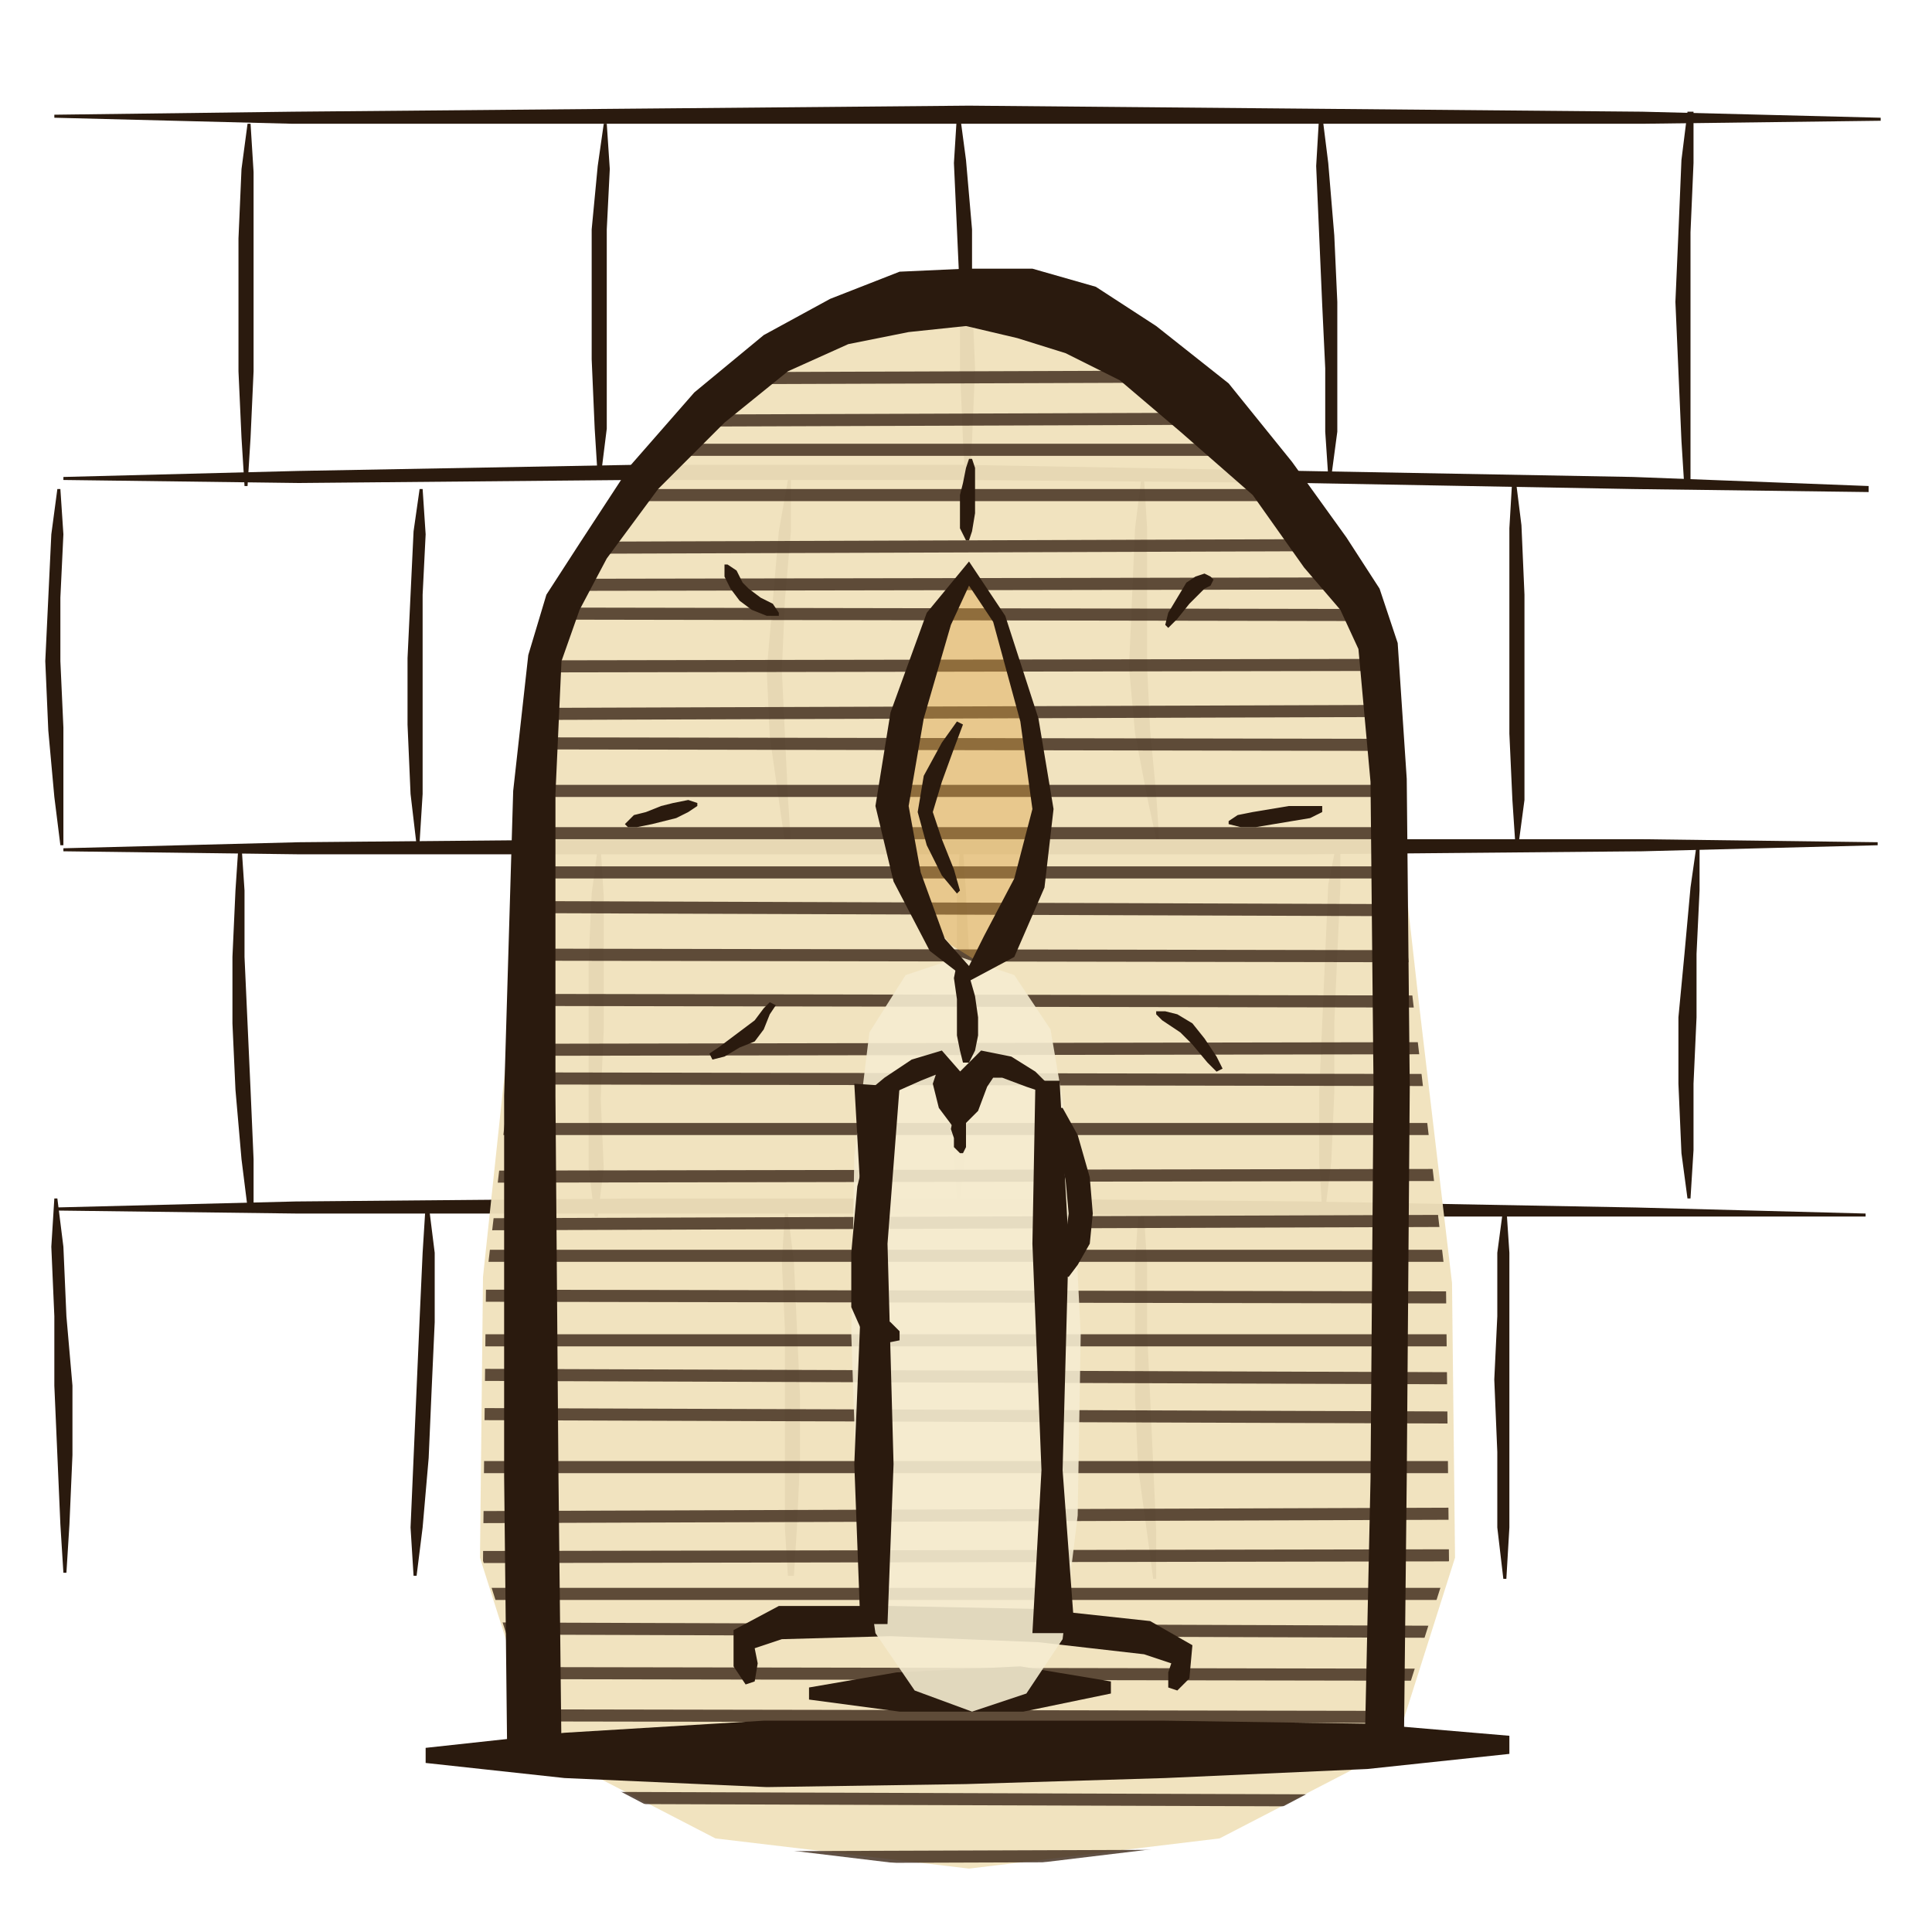
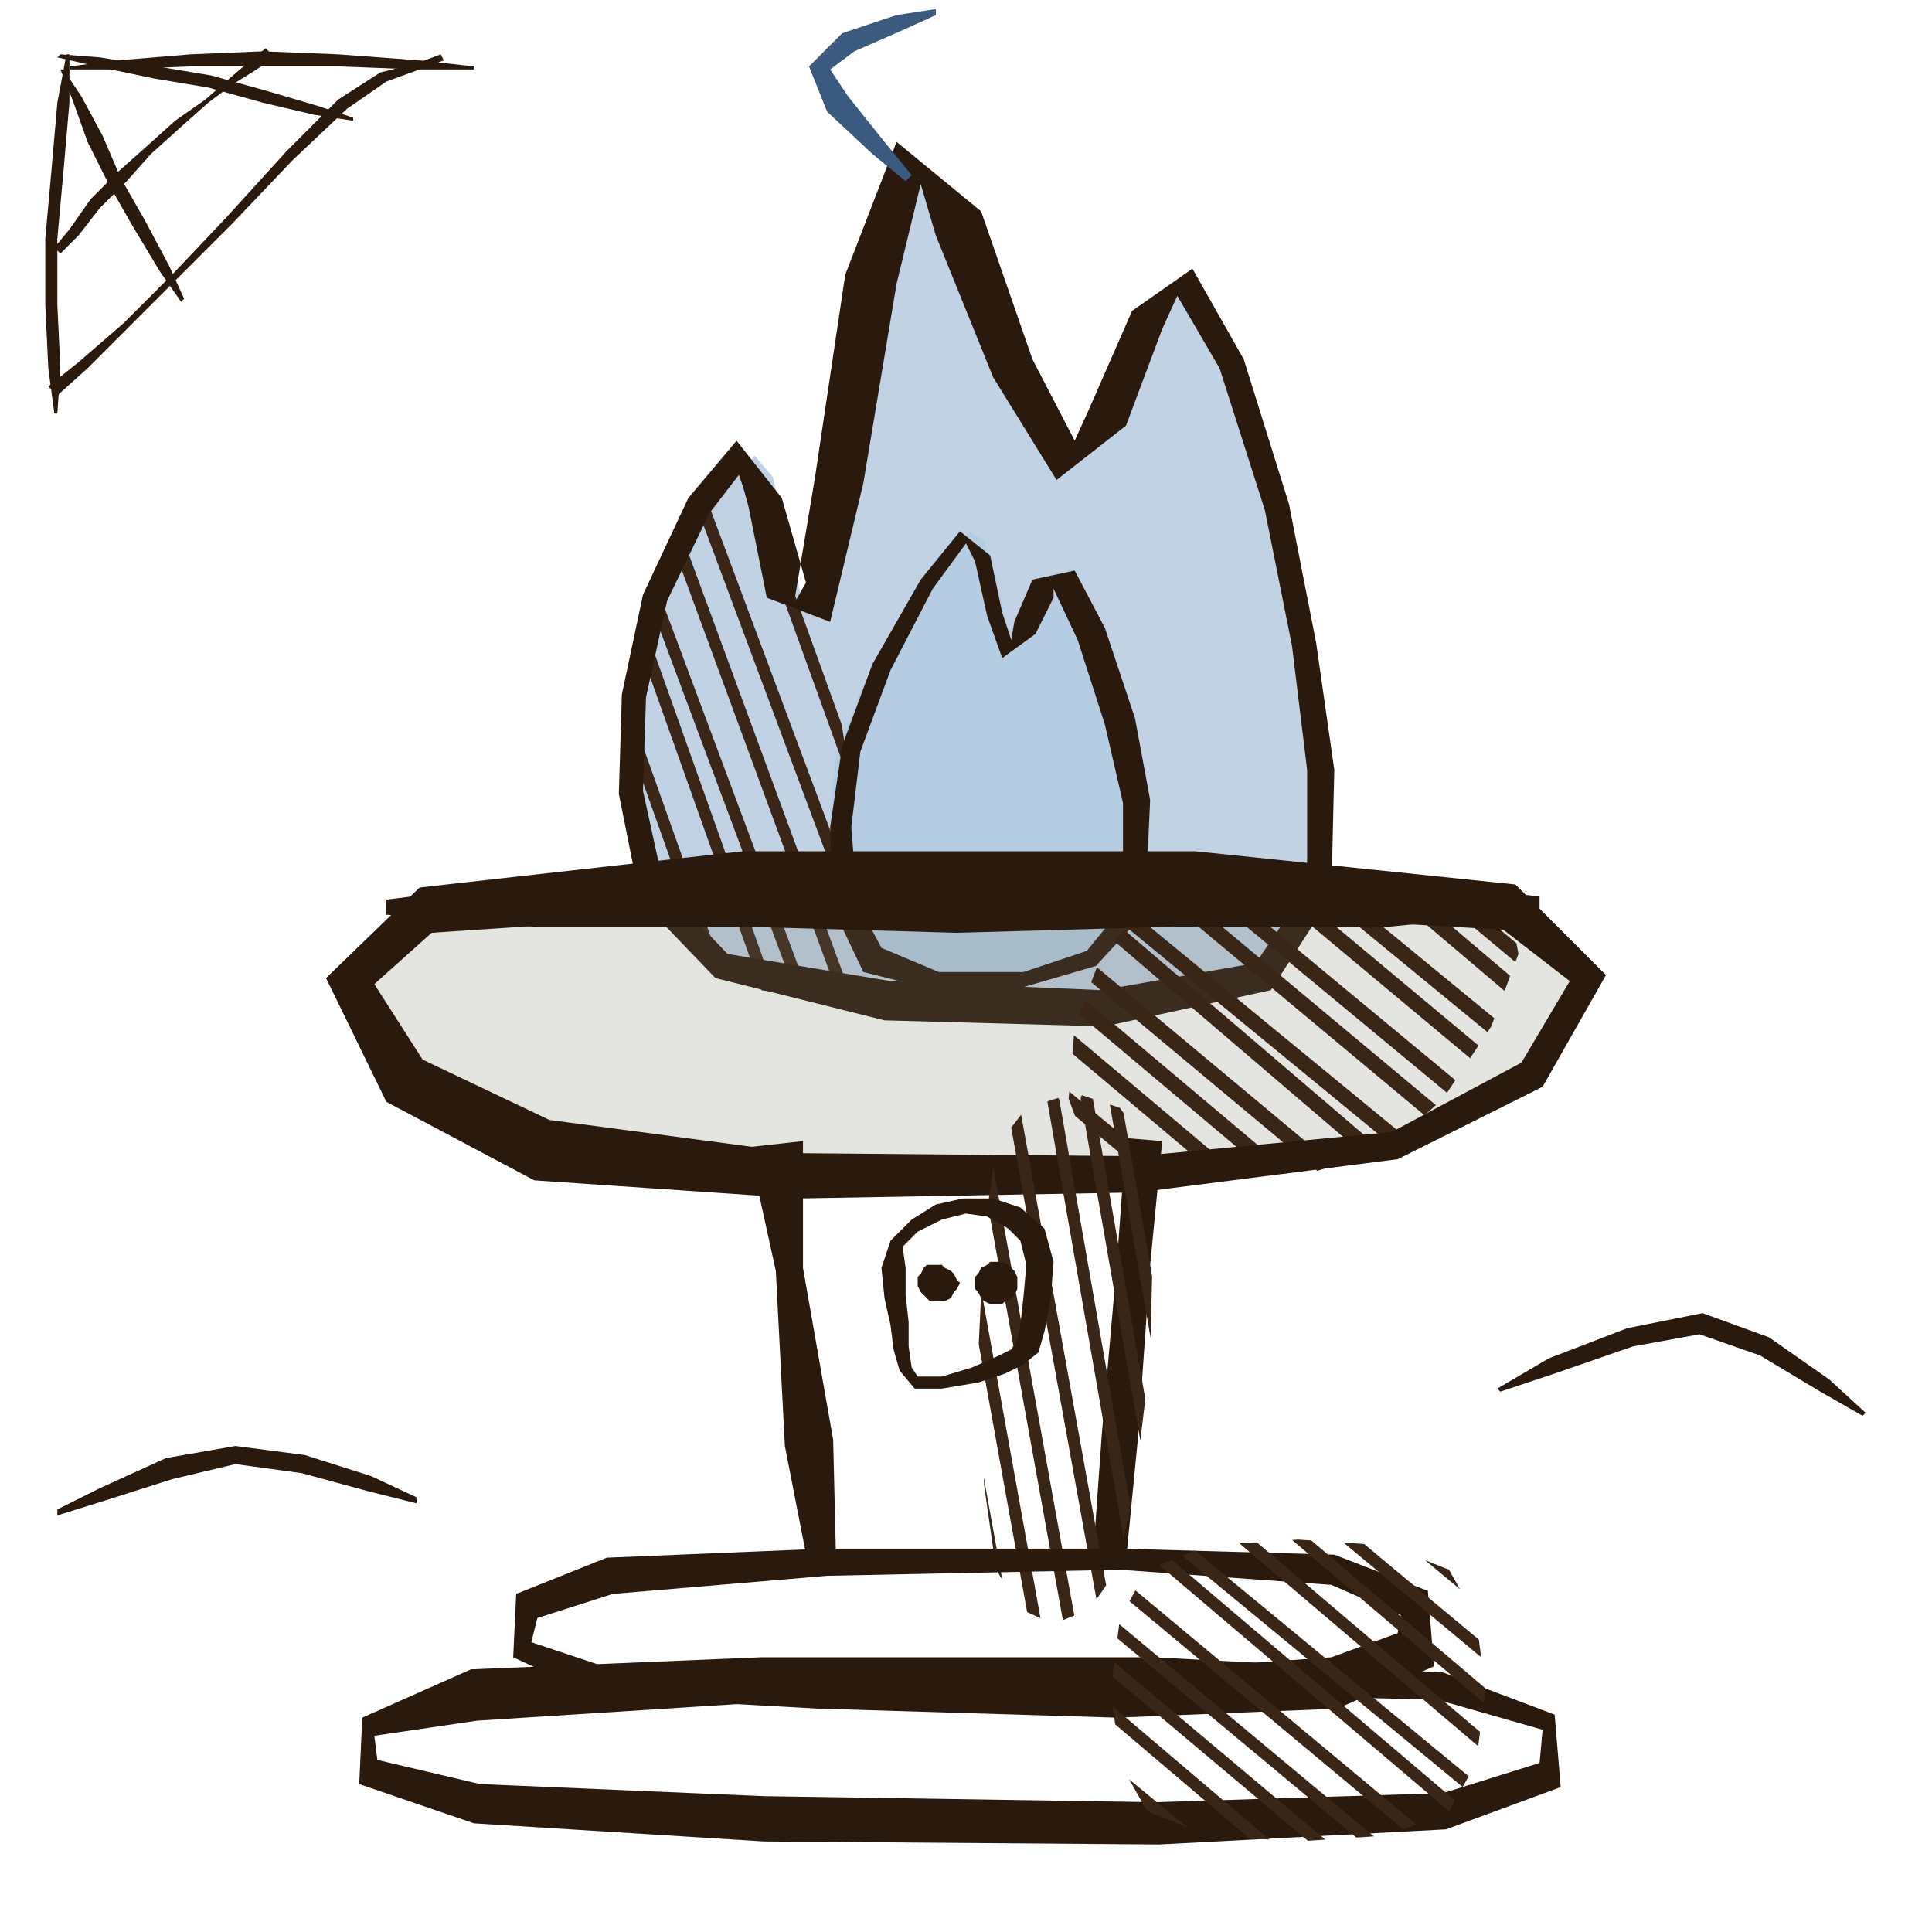
<svg xmlns="http://www.w3.org/2000/svg" viewBox="0 0 64 64" width="128" height="128">
  <defs>
    <clipPath id="des1">
-       <path d="M18 58l-2-6.3 .1-9.2 1.1-9.4 .8-7.1 .3-3.7 .3-1.9 .6-1.1 .8-1.3 1.2-1.7 1.6-1.7 1.6-1.4 1.6-1.2 1.5-.9 1.5-.6 1.5-.4 1.5-.1 1.5 .1 1.5 .4 1.5 .6 1.5 .9 1.6 1.2 1.6 1.4 1.6 1.7 1.2 1.7 .8 1.3 .6 1.1 .3 1.9 .3 3.7 .8 7.1 1.1 9.4 .1 9.2-2 6.3-5.7 3-8.3 1-8.3-1z" />
+       <path d="M24 32l-1.1-1.6-1-2.3-.8-2.5-.3-2.4 .5-2.4 1.1-2.4 1.3-2.1 1.1-1.1 .8 .3 .6 1.3 .6 1.7 .4 1.5 .3 1.1 .2 1.1 .1 1.2 .2 1.4 .3 1.8 .5 2.1 .2 1.9-.2 1.4-.8 .7-1.3 .3-1.5-.2z" />
+     </clipPath>
+     <clipPath id="des2">
+       <path d="M38 30l2.7-.8 3.7-.2 3.5 .2 2.1 .8 .3 1.6-.9 2.4-1.6 2.4-1.8 1.6-2.4 .8-3 .2-2.8-.2-1.8-.8-.6-1.6 .2-2.4 .9-2.4z" />
+     </clipPath>
+     <clipPath id="des3">
+       <path d="M33 38l1-1.3 1.6-.5 1.5 .5 .9 1.3 .2 2.8-.1 4.2-.5 4.2-.6 2.8-.9 1.3-1.2 .5-1.1-.5-.8-1.3-.4-2.8-.2-4.2 .2-4.2z" />
+     </clipPath>
+     <clipPath id="des4">
+       <path d="M38 52l2-.8 3-.2 3 .2 2 .8 .9 1.6 .3 2.4-.3 2.4-.9 1.6-2 .8-3 .2-3-.2-2-.8-.9-1.6-.3-2.4 .3-2.4z" />
    </clipPath>
  </defs>
-   <path d="M1.8 3.9l7.9 .2 11.2 0 11.2 0 11.2 0 11.1 0 7.9-.1 0-.1-7.9-.2-11.1-.1-11.2-.1-11.2 .1-11.2 .1-7.9 .1z" fill="#2a1a0e" />
-   <path d="M8.2 4.1l-.2 1.5-.1 2.3 0 2.2 0 2.2 .1 2.2 .1 1.6 .1 0 .1-1.6 .1-2.2 0-2.2 0-2.2 0-2.2-.1-1.6z" fill="#2a1a0e" />
-   <path d="M20 4.1l-.2 1.4-.2 2.1 0 2.1 0 2.2 .1 2.3 .1 1.6 .1 0 .2-1.6 0-2.3 0-2.2 0-2.1 .1-2-.1-1.5z" fill="#2a1a0e" />
-   <path d="M31.7 3.8l-.1 1.6 .1 2.2 .1 2.2 0 2.4 .1 2.4 .1 1.7 .1 0 .1-1.7 .1-2.4-.1-2.4 0-2.2-.2-2.3-.2-1.5z" fill="#2a1a0e" />
-   <path d="M43.7 3.8l-.1 1.7 .1 2.3 .1 2.3 .1 2.1 0 2.1 .1 1.5 .1 0 .2-1.5 0-2.1 0-2.2-.1-2.2-.2-2.4-.2-1.6z" fill="#2a1a0e" />
-   <path d="M55.9 3.7l-.2 1.6-.1 2.4-.1 2.3 .1 2.3 .1 2.3 .1 1.6 .2 0 0-1.6 0-2.3 0-2.3 0-2.3 .1-2.3 0-1.7z" fill="#2a1a0e" />
-   <path d="M2.1 15.9l7.8 .1 11-.1 11.1 0 11.1 .1 11 .2 7.8 .1 0-.2-7.8-.3-11-.2-11.1-.2-11.1 0-11 .2-7.8 .2z" fill="#2a1a0e" />
-   <path d="M1.9 16.2l-.2 1.5-.1 2.1-.1 2.1 .1 2.3 .2 2.2 .2 1.6 .1 0 0-1.6 0-2.3-.1-2.2 0-2.1 .1-2.1-.1-1.5z" fill="#2a1a0e" />
-   <path d="M13.9 16.2l-.2 1.4-.1 2.1-.1 2.1 0 2.2 .1 2.3 .2 1.7 .1-.1 .1-1.6 0-2.3 0-2.2 0-2.1 .1-2-.1-1.5z" fill="#2a1a0e" />
-   <path d="M26.1 15.9l-.3 1.7-.2 2.3-.2 2.3 .1 2.2 .3 2.1 .2 1.4 .2 0-.1-1.5-.1-2.1-.1-2.1 .1-2.3 .2-2.3 0-1.7z" fill="#2a1a0e" />
-   <path d="M37.8 15.9l-.2 1.6-.1 2.3-.1 2.3 .2 2.2 .4 2.1 .3 1.4 .1 0-.1-1.5-.2-2.1-.1-2.1 0-2.3 0-2.3-.1-1.6z" fill="#2a1a0e" />
-   <path d="M50.1 15.8l-.1 1.7 0 2.2 0 2.3 0 2.3 .1 2.2 .1 1.5 .1 0 .2-1.5 0-2.2 0-2.3 0-2.3-.1-2.3-.2-1.6z" fill="#2a1a0e" />
-   <path d="M2.1 28.2l7.8 .1 11 0 11.1 0 11.2 0 11.2-.1 7.8-.2 0-.1-7.8-.1-11.2 0-11.2 0-11.1 0-11 .1-7.8 .2z" fill="#2a1a0e" />
-   <path d="M7.9 28l-.1 1.5-.1 2.2 0 2.2 .1 2.2 .2 2.3 .2 1.6 .2 0 0-1.6-.1-2.3-.1-2.2-.1-2.2 0-2.2-.1-1.5z" fill="#2a1a0e" />
-   <path d="M19.8 28.1l-.2 1.5-.1 2.2 0 2.3 0 2.3 0 2.3 .2 1.6 .1 0 .2-1.6-.1-2.3 .1-2.3 0-2.2 0-2.2-.1-1.6z" fill="#2a1a0e" />
-   <path d="M31.8 28.1l-.1 1.5 0 2-.1 2.1 0 2.2 0 2.2 .1 1.6 .1 0 .2-1.6 .1-2.2 0-2.2 0-2.1-.1-2-.1-1.5z" fill="#2a1a0e" />
-   <path d="M44.3 27.8l-.3 1.5-.1 2.3-.1 2.3-.1 2.3 0 2.3 .1 1.6 .1 0 .2-1.6 .1-2.3 0-2.3 .1-2.3 .1-2.2 0-1.6z" fill="#2a1a0e" />
-   <path d="M56.2 28l-.2 1.4-.2 2.2-.2 2.1 0 2.2 .1 2.3 .2 1.5 .1 0 .1-1.6 0-2.2 .1-2.2 0-2.1 .1-2.1 0-1.5z" fill="#2a1a0e" />
-   <path d="M1.8 40.1l8 .1 11.3 0 11.2 0 11 .1 10.9 0 7.6 0 0-.1-7.6-.2-10.9-.2-11-.1-11.2 0-11.3 .1-8 .2z" fill="#2a1a0e" />
-   <path d="M1.8 39.7l-.1 1.6 .1 2.3 0 2.3 .1 2.3 .1 2.3 .1 1.6 .1 0 .1-1.6 .1-2.3 0-2.3-.2-2.3-.1-2.3-.2-1.6z" fill="#2a1a0e" />
-   <path d="M14.1 39.9l-.1 1.6-.1 2.2-.1 2.3-.1 2.3-.1 2.3 .1 1.6 .1 0 .2-1.6 .2-2.3 .1-2.3 .1-2.2 0-2.3-.2-1.6z" fill="#2a1a0e" />
-   <path d="M26 40.2l-.1 1.6 .1 2.2 0 2.2 0 2.2 0 2.2 .1 1.6 .2 0 .1-1.6 .1-2.2 0-2.2-.1-2.2-.1-2.2-.2-1.6z" fill="#2a1a0e" />
-   <path d="M37.7 40.3l-.1 1.6 0 2.2 0 2.2 .1 2.3 .3 2.2 .2 1.5 .1 0 0-1.6-.1-2.2-.1-2.2-.1-2.2 0-2.2-.1-1.6z" fill="#2a1a0e" />
-   <path d="M49.8 40l-.2 1.5 0 2.1-.1 2.1 .1 2.4 0 2.5 .2 1.7 .1 0 .1-1.7 0-2.5 0-2.4 0-2.1 0-2.1-.1-1.5z" fill="#2a1a0e" />
-   <path d="M17.9 57.9l-2-6.3 .1-9.3 1-9.4 .8-7.1 .3-3.7 .4-1.8 .6-1 .9-1.2 1.2-1.8 1.5-1.6 1.7-1.6 1.5-1.2 1.6-.9 1.6-.6 1.5-.4 1.6-.1 1.4 .1 1.5 .5 1.5 .7 1.4 .9 1.6 1.1 1.7 1.4 1.5 1.6 1.2 1.7 .9 1.4 .6 1.1 .4 2 .3 3.7 .8 7.1 1.1 9.3 .1 9.1-2 6.3-5.8 3-8.3 1-8.4-1z" fill="#f0e2bc" opacity="0.95" />
+   <path d="M23.8 31.9l-1.9-1.6-.9-2.4-.2-2.5 .1-2.4 .6-2.3 1.1-2.4 1.4-2.1 1-1.1 .6 .7 .5 2 .4 1.8 .5 .1 .8-2.7 .9-4.6 .9-4.4 1.1-2.3 1.1 1.1 1.2 3.2 1.2 3.5 1.2 1.9 1-.9 1-2.3 1-2.2 .9-.6 1.2 1.9 1.2 3.2 1.1 3.8 .6 3.4 .4 3 .2 3-.6 2.6-1.7 1.8-3.7 .9-5.1 .2-5.3-.4z" fill="#4a7ab0" opacity="0.34" />
+   <path d="M28.9 32.1l-.8-1.3-.5-1.8-.1-2.1 .2-1.9 .8-2.1 1.2-2.3 1.3-1.9 1.1-1.1 .5 .3 .4 1.2 .3 1.4 .3 .8 .3-.3 .3-.9 .3-.8 .5 0 .6 1.2 .9 2 .7 2.1 .4 1.9 0 1.6-.3 1.5-.5 1.2-.9 .9-1.5 .6-2 .4-2-.1z" fill="#a8c8e0" opacity="0.5" />
  <g clip-path="url(#des1)">
-     <path d="M3.2 4.9l57.6 .2M3.2 6.5l57.6 .1M3.2 7.8l57.6 .1M3.2 9l57.6 .2M3.2 10.5l57.6 .2M3.2 12.6l57.6-.2M3.2 14l57.6-.2M3.2 14.9l57.6 0M3.2 16.4l57.6 0M3.2 18.2l57.6-.2M3.2 19.4l57.6-.1M3.2 20.3l57.6 .1M3.2 22.1l57.6-.1M3.2 23.7l57.6-.2M3.2 24.6l57.6 .1M3.2 26.2l57.6 0M3.2 27.6l57.6-0M3.2 28.9l57.6 0M3.2 30l57.6 .2M3.2 31.6l57.6 .1M3.2 33.1l57.6 .1M3.2 34.8l57.6-.1M3.2 35.7l57.6 .1M3.2 37.4l57.6-0M3.2 39l57.6-.1M3.2 40.6l57.6-.2M3.2 41.6l57.6 0M3.2 42.9l57.6 .1M3.2 44.4l57.6 0M3.2 45.5l57.6 .2M3.2 46.8l57.6 .2M3.2 48.6l57.6 0M3.2 50.3l57.6-.2M3.2 51.6l57.6-.1M3.2 52.8l57.6 0M3.2 53.9l57.6 .2M3.2 55.4l57.6 .1M3.2 56.8l57.6 .1M3.2 58.2l57.6 .1M3.2 59.5l57.6 .2M3.2 61.6l57.6-.2M3.2 62.9l57.6-.2" stroke="#3a2616" stroke-width="0.4" stroke-linecap="round" fill="none" opacity="0.8" />
+     <path d="M31.1 10.3l7 19.4M29.9 10.8l7 19.4M28.4 11.3l7.1 19.3M27.4 11.7l7 19.4M25.8 12.3l7.2 19.3M24.9 12.6l7 19.4M23.7 13l7 19.4M22.1 13.6l7.2 19.3M21 14l7.1 19.3M19.7 14.5l7.2 19.3M19 14.7l6.9 19.4M17.7 15.2l6.9 19.4M16.3 15.7l7.1 19.4M15.3 16.1l7 19.4M13.8 16.6l7.1 19.4M12.4 17.2l7.2 19.3" stroke="#3a2616" stroke-width="0.4" stroke-linecap="round" fill="none" />
  </g>
-   <path d="M18.6 58l-.1-9.1-.1-12.6 0-10 .2-4.4 .6-1.7 .9-1.7 1.7-2.3 2.2-2.2 2.1-1.7 2-.9 2-.4 1.9-.2 1.7 .4 1.6 .5 1.8 .9 2 1.7 2.4 2.1 1.7 2.4 1.2 1.4 .6 1.3 .4 4.4 .1 10.1-.1 13-.2 9.3 1.3 .1 .1-9.4 .1-13-.1-10.2-.3-4.5-.6-1.8-1.1-1.7-1.8-2.5-2.1-2.6-2.4-1.9-2-1.3-2.1-.6-2.2 0-2.2 .1-2.3 .9-2.2 1.2-2.3 1.9-2.1 2.4-1.7 2.6-1.1 1.7-.6 2-.5 4.5-.3 10.1 0 12.6 .1 9.1z" fill="#2a1a0e" />
-   <path d="M14.1 58.4l4.6 .5 6.7 .3 6.6-.1 6.6-.2 6.7-.3 4.7-.5 0-.6-4.7-.4-6.7-.1-6.6 0-6.7 0-6.6 .4-4.6 .5z" fill="#2a1a0e" />
-   <path d="M26.8 56.3l3 .4 4.1 0 2.9-.6 0-.4-3-.5-4.1 .2-2.9 .5z" fill="#2a1a0e" />
-   <path d="M25 55.7l.1-.6-.1-.5 .9-.3 3.6-.1 4.9 .2 3.5 .4 .9 .3-.1 .3 0 .5 .3 .1 .4-.4 .1-1.1-1.4-.8-3.7-.4-4.9-.1-3.7 0-1.5 .8 0 1.2 .4 .6z" fill="#2a1a0e" />
-   <path d="M28.8 34.2l1.2-1.9 1.8-.6 1.8 .6 1.2 1.8 .7 4.1 .3 6-.1 6-.5 4.1-1.2 1.8-1.8 .6-1.9-.7-1.3-1.9-.6-4.1-.2-5.8 .1-5.9z" fill="#f5ecd0" opacity="0.9" />
-   <path d="M28.3 35.9l.3 5.3-.3 7.3 .2 5.3 .9 0 .2-5.3-.2-7.3 .4-5.2z" fill="#2a1a0e" />
-   <path d="M34.3 35.8l-.1 5.4 .3 7.5-.3 5.4 1.4 0-.4-5.4 .2-7.5-.3-5.4z" fill="#2a1a0e" />
-   <path d="M28.9 36.5l.7-.3 .9-.4 .5-.2-.1 .3 .2 .8 .6 .8 .7-.7 .3-.8 .2-.3 .3 0 .8 .3 .6 .2 .1-.3-.4-.4-.8-.5-1-.2-.7 .7-.3 .9 .2 .2 .3-.1-.1-.9-.7-.8-1 .3-.9 .6-.6 .5z" fill="#2a1a0e" />
-   <path d="M28.8 37.7l-.4 1.6-.2 2.2 0 1.8 .4 .9 .7 .3 .5-.1 0-.3-.3-.3-.3-.2-.2-.5-.1-1.6 .1-2.2 0-1.6z" fill="#2a1a0e" />
-   <path d="M35 36.7l0 1 .3 1.4 .1 1.1-.1 .8-.1 .6-.1 .6 .3 .1 .3-.4 .4-.7 .1-1-.1-1.2-.4-1.4-.5-.9z" fill="#2a1a0e" />
-   <path d="M32.1 35.2l.2-.4 .1-.5 0-.6-.1-.7-.2-.7-.2-.5-.2 .1-.1 .5 .1 .7 0 .6 0 .6 .1 .5 .1 .4z" fill="#2a1a0e" />
-   <path d="M32.3 31.8l-.8-.5-1-1.2-.9-1.6-.3-1.7 .3-2.1 .9-2.6 1-2.2 .8-.9 .7 1 .8 2.2 .5 2.7 .3 2.1-.3 1.7-.5 1.5-.8 1.2z" fill="#d9a040" opacity="0.4" />
-   <path d="M32.1 32l-.8-.9-.8-2.2-.4-2.2 .5-2.9 .9-3.1 .6-1.3 .8 1.2 .9 3.3 .4 2.9-.6 2.3-1 1.9zM33.6 31.7l1-2.3 .3-2.6-.5-3-1.1-3.4-1.2-1.8-1.4 1.7-1.2 3.3-.5 3.1 .6 2.5 1.2 2.3 1.3 1z" fill="#2a1a0e" fill-rule="evenodd" />
-   <path d="M31.8 29.5l-.2-.7-.4-1-.3-.9 .3-1 .4-1.1 .3-.8-.2-.1-.5 .7-.6 1.1-.2 1.2 .3 1.1 .5 1 .5 .6z" fill="#2a1a0e" />
-   <path d="M40.7 27.3l.4 .1 .5 0 .6-.1 .6-.1 .6-.1 .4-.2 0-.2-.5 0-.6 0-.6 .1-.6 .1-.5 .1-.3 .2z" fill="#2a1a0e" />
-   <path d="M38.3 33.6l.2 .2 .3 .2 .3 .2 .4 .4 .5 .6 .3 .3 .2-.1-.2-.4-.4-.6-.4-.5-.5-.3-.4-.1-.3 0z" fill="#2a1a0e" />
-   <path d="M31.8 36.2l-.1 .3-.1 .4-.1 .5 .1 .3 0 .3 .2 .2 .1 0 .1-.2 0-.3 0-.3 0-.4 0-.5-.1-.3z" fill="#2a1a0e" />
-   <path d="M25.5 33.2l-.2 .2-.3 .4-.4 .3-.4 .3-.4 .3-.3 .2 .1 .2 .4-.1 .5-.3 .5-.2 .3-.4 .2-.5 .2-.3z" fill="#2a1a0e" />
-   <path d="M23.1 26.6l-.3-.1-.5 .1-.4 .1-.5 .2-.4 .1-.3 .3 .1 .1 .3 0 .5-.1 .4-.1 .4-.1 .4-.2 .3-.2z" fill="#2a1a0e" />
-   <path d="M25.8 20.3l-.2-.3-.4-.2-.4-.3-.2-.2-.2-.4-.3-.2-.1 0 0 .4 .2 .4 .3 .4 .4 .3 .5 .2 .4 0z" fill="#2a1a0e" />
-   <path d="M32.1 17.9l.1-.3 .1-.6 0-.5 0-.5 0-.5-.1-.3-.1 0-.1 .3-.1 .5-.1 .4 0 .6 0 .5 .2 .4z" fill="#2a1a0e" />
-   <path d="M38.7 20.8l.3-.3 .4-.5 .3-.3 .2-.2 .2-.1 .1-.2-.1-.1-.2-.1-.3 .1-.3 .2-.3 .5-.3 .5-.1 .4z" fill="#2a1a0e" />
+   <path d="M24.1 31.6l-2.1-2.2-.7-3.2 .1-3.1 .7-3.2 1.4-2.9 1-1.3 .3 1.1 .6 3 2.1 .8 1.1-4.6 1.1-6.6 .8-3.3 .5 1.7 1.9 4.7 2.1 3.4 2.3-1.8 1.2-3.2 .5-1.1 1.4 2.4 1.5 4.7 .9 4.5 .5 4.1 0 3.9-1.7 2.5-5.1 .9-7-.3zM29.3 33.8l7.3 .2 5.5-1.2 2-3.1 .1-4.2-.6-4.2-.9-4.6-1.5-4.8-1.7-3-2 1.4-1.4 3.2-.5 1.1-1.4-2.7-1.7-4.9-2.8-2.3-1.7 4.4-1 6.7-.7 4.2 .4-.7-.8-2.8-1.5-1.9-1.6 1.9-1.5 3.2-.7 3.3-.1 3.3 .7 3.5 2.5 2.6z" fill="#2a1a0e" fill-rule="evenodd" />
+   <path d="M29.2 31.4l-.8-1.5-.2-2.5 .3-2.5 1-2.7 1.4-2.7 1.1-1.5 .3 .6 .4 1.8 .5 1.4 1.1-.8 .6-1.2 0-.3 .8 1.7 .9 2.8 .6 2.6 0 2-.3 1.8-.9 1.1-2.1 .7-2.8 0zM31 32.8l2.9-.1 2.4-.7 1.2-1.3 .5-2 .1-2.2-.5-2.7-1-3-1-1.9-1.4 .3-.6 1.4-.1 .6-.3-.9-.4-1.9-1-.8-1.3 1.6-1.6 2.8-1 2.7-.4 2.7 .1 2.7 1 2.1z" fill="#2a1a0e" fill-rule="evenodd" />
+   <path d="M30.2 5.8l-.9-1.1-1.2-1.5-.6-.9 .8-.6 1.6-.7 1.1-.5 0-.2-1.3 .2-1.8 .6-1.1 1.1 .6 1.5 1.5 1.4 1.1 .9z" fill="#3a5a80" />
+   <path d="M14.3 29.8l7-.8 10.8-.3 10.8 .2 7 .8 2.4 1.7-.3 2.6-2.4 2.5-3.5 1.7-5.9 .8-8 .2-8.1-.4-5.8-.8-3.6-1.6-2.4-2.5-.4-2.4z" fill="#7a7a6a" opacity="0.2" />
+   <g clip-path="url(#des2)">
+     <path d="M42.1 21l13.8 11.8M41.2 22l13.8 11.7M40.2 23.2l13.9 11.6M39.7 23.9l13.8 11.7M38.6 25.1l14 11.5M38 25.8l13.9 11.6M37.1 26.9l14 11.6M36.5 27.7l13.9 11.6M35.5 28.9l14 11.5M35.1 29.3l13.8 11.8M34.1 30.5l13.9 11.6M33.4 31.3l13.9 11.7M32.7 32.2l13.9 11.7M31.7 33.4l14 11.6M30.9 34.3l14 11.5M30.5 34.8l13.8 11.8" stroke="#3a2616" stroke-width="0.5" stroke-linecap="round" fill="none" />
+   </g>
+   <path d="M14.3 30.9l10.4-.7 14.8 0 10.3 .6 2.2 1.7-1.6 2.7-4.3 2.3-8.4 .8-11.2-.1-8.3-1.1-4.2-2-1.6-2.5zM10.8 32.4l2 4.1 4.9 2.6 8.8 .6 11.2-.2 8.6-1.1 4.8-2.4 2.1-3.7-3-3-10.6-1.1-15 0-10.7 1.2z" fill="#2a1a0e" fill-rule="evenodd" />
+   <path d="M12.8 30.3l4.9 .4 7 0 7 .2 7.1-.2 7.2 0 5-.5 0-.5-5-.6-7.2-.1-7.1-.2-7.1 .2-6.9 .2-4.9 .6z" fill="#2a1a0e" />
+   <path d="M24.8 38l.9 4.1 .3 5.8 .8 4.1 .9-.1-.1-4.2-1-5.7 0-4.2z" fill="#2a1a0e" />
+   <path d="M37.3 37.7l-.3 4.1-.5 5.7-.3 4.2 1.1 0 .4-4.1 .4-5.7 .4-4.1z" fill="#2a1a0e" />
+   <g clip-path="url(#des3)">
+     <path d="M42.1 35.3l3 16.6M41.1 35.4l3 16.6M40.1 35.6l3 16.6M38.8 35.9l3.1 16.6M38.2 36l2.8 16.6M36.9 36.2l2.9 16.6M36 36.4l2.9 16.6M34.9 36.5l2.9 16.6M33.6 36.8l3 16.6M32.4 37l3 16.6M31.3 37.2l3 16.6M30.3 37.4l3 16.6M29.4 37.5l2.9 16.6M28.4 37.7l2.9 16.6M26.9 38l3.1 16.6M26 38.1l3 16.6" stroke="#3a2616" stroke-width="0.4" stroke-linecap="round" fill="none" />
+   </g>
+   <path d="M29.9 41.3l.5-.5 .8-.4 .8-.2 .7 .1 .7 .4 .4 .4 .2 .8-.1 1.1-.1 .9-.1 .5-.2 .3-.4 .2-.9 .4-1 .3-.8 0-.2-.3-.1-.7 0-.8-.1-.9 0-.9zM29.2 42l.1 1 .2 .9 .1 .8 .2 .7 .5 .6 .9 0 1.2-.2 .9-.3 .6-.3 .5-.4 .2-.7 .2-1 .1-1.3-.3-1.1-.8-.7-.9-.3-1 0-.9 .2-.8 .5-.7 .7z" fill="#2a1a0e" fill-rule="evenodd" />
+   <path d="M31.8 42.5l-.1 .2-.1 .1-.1 .2-.2 .1-.1 0-.2 0-.2 0-.1-.1-.1-.1-.1-.1-.1-.2 0-.1 0-.2 .1-.1 .1-.2 .1-.1 .1 0 .2 0 .2 0 .1 .1 .2 .1 .1 .1 .1 .2z" fill="#2a1a0e" />
+   <path d="M33.7 42.5l0 .2-.1 .2-.1 .1-.2 .1-.1 .1-.2 0-.2 0-.2-.1-.1-.1-.1-.2-.1-.1 0-.2 0-.2 .1-.1 .1-.2 .2-.1 .1-.1 .2 0 .2 0 .2 .1 .1 .1 .1 .1 .1 .2z" fill="#2a1a0e" />
+   <path d="M20.3 52.8l7.1-.6 9.7-.2 7 .5 2.3 1-.1 .6-2.2 .8-7.1 .5-9.9 .2-7.1-.4-2.4-.8 .2-.8zM17.1 52.8l-.1 2.1 2.8 1.3 7.3 .4 9.9 .3 7.3-.3 3.2-1.4-.2-2.5-3.1-1.2-7.1-.2-9.8 0-7.2 .3z" fill="#2a1a0e" fill-rule="evenodd" />
+   <path d="M15.8 57l9.4-.6 13-.3 9.4 .2 3.5 1-.1 1.1-3.2 1-9.5 .3-13-.2-9.4-.4-3.4-.8-.1-.8zM12 56.9l-.1 2.2 3.8 1.3 9.6 .6 13.1 .1 9.5-.5 3.8-1.4-.2-2.4-3.7-1.4-9.6-.5-13 0-9.6 .4z" fill="#2a1a0e" fill-rule="evenodd" />
+   <g clip-path="url(#des4)">
+     <path d="M42.3 45.3l11.2 9.6M41.3 46.5l11.4 9.5M40.5 47.5l11.4 9.5M39.8 48.2l11.3 9.6M39.1 49.2l11.3 9.6M38.1 50.4l11.4 9.4M37.6 50.9l11.3 9.6M36.6 52.1l11.4 9.5M35.8 53l11.4 9.5M35.1 53.8l11.3 9.5M34.4 54.7l11.3 9.6M33.4 55.9l11.4 9.4M32.7 56.8l11.4 9.4" stroke="#3a2616" stroke-width="0.4" stroke-linecap="round" fill="none" />
+   </g>
+   <path d="M2.2 1.8l-.3 1.6-.2 2.3-.2 2.2 0 2.2 .1 2.1 .2 1.5 .1 0 .1-1.5-.1-2.1 0-2.2 .2-2.2 .2-2.3 0-1.6z" fill="#2a1a0e" />
+   <path d="M2 2.3l.4 1 .5 1.4 .7 1.4 .8 1.4 .9 1.5 .7 1 .1-.1-.5-1.1-.8-1.5-.8-1.4-.6-1.4-.7-1.3-.6-.9z" fill="#2a1a0e" />
+   <path d="M1.9 1.9l1.3 .3 1.9 .4 1.8 .3 1.8 .5 1.7 .4 1.3 .2 0-.1-1.2-.4-1.7-.5-1.8-.5-1.8-.3-1.9-.3-1.3-.1z" fill="#2a1a0e" />
+   <path d="M2.3 2.3l1.6 0 2.4-.1 2.4 0 2.5 0 2.6 .1 1.9 0 0-.1-1.8-.2-2.7-.2-2.5-.1-2.4 .1-2.4 .2-1.6 .2z" fill="#2a1a0e" />
+   <path d="M2 8.4l.6-.6 .7-.9 .9-.9 .8-.9 1-.9 .9-.8 .8-.6 .8-.5 .6-.4-.3-.3-.5 .4-.7 .6-.8 .7-1 .7-1 .9-.9 .8-.9 .9-.7 1-.5 .6z" fill="#2a1a0e" />
+   <path d="M1.9 13.1l1-.9 1.4-1.4 1.5-1.5 1.9-1.9 2-2.1 1.8-1.7 1.3-.9 1.1-.4 .8-.3-.1-.2-.8 .3-1.2 .3-1.4 .9-1.7 1.7-2 2.2-1.8 1.9-1.6 1.6-1.5 1.3-1 .8z" fill="#2a1a0e" />
+   <path d="M1.9 50.2l1.6-.5 2.2-.7 2.1-.5 2.2 .3 2.2 .6 1.6 .4 0-.2-1.5-.7-2.2-.7-2.3-.3-2.3 .4-2.2 1-1.4 .7z" fill="#2a1a0e" />
+   <path d="M49.7 46.1l1.8-.6 2.6-.9 2.2-.4 2 .7 2 1.2 1.4 .8 .1-.1-1.2-1.1-2-1.4-2.2-.8-2.5 .5-2.6 1-1.7 1z" fill="#2a1a0e" />
</svg>
